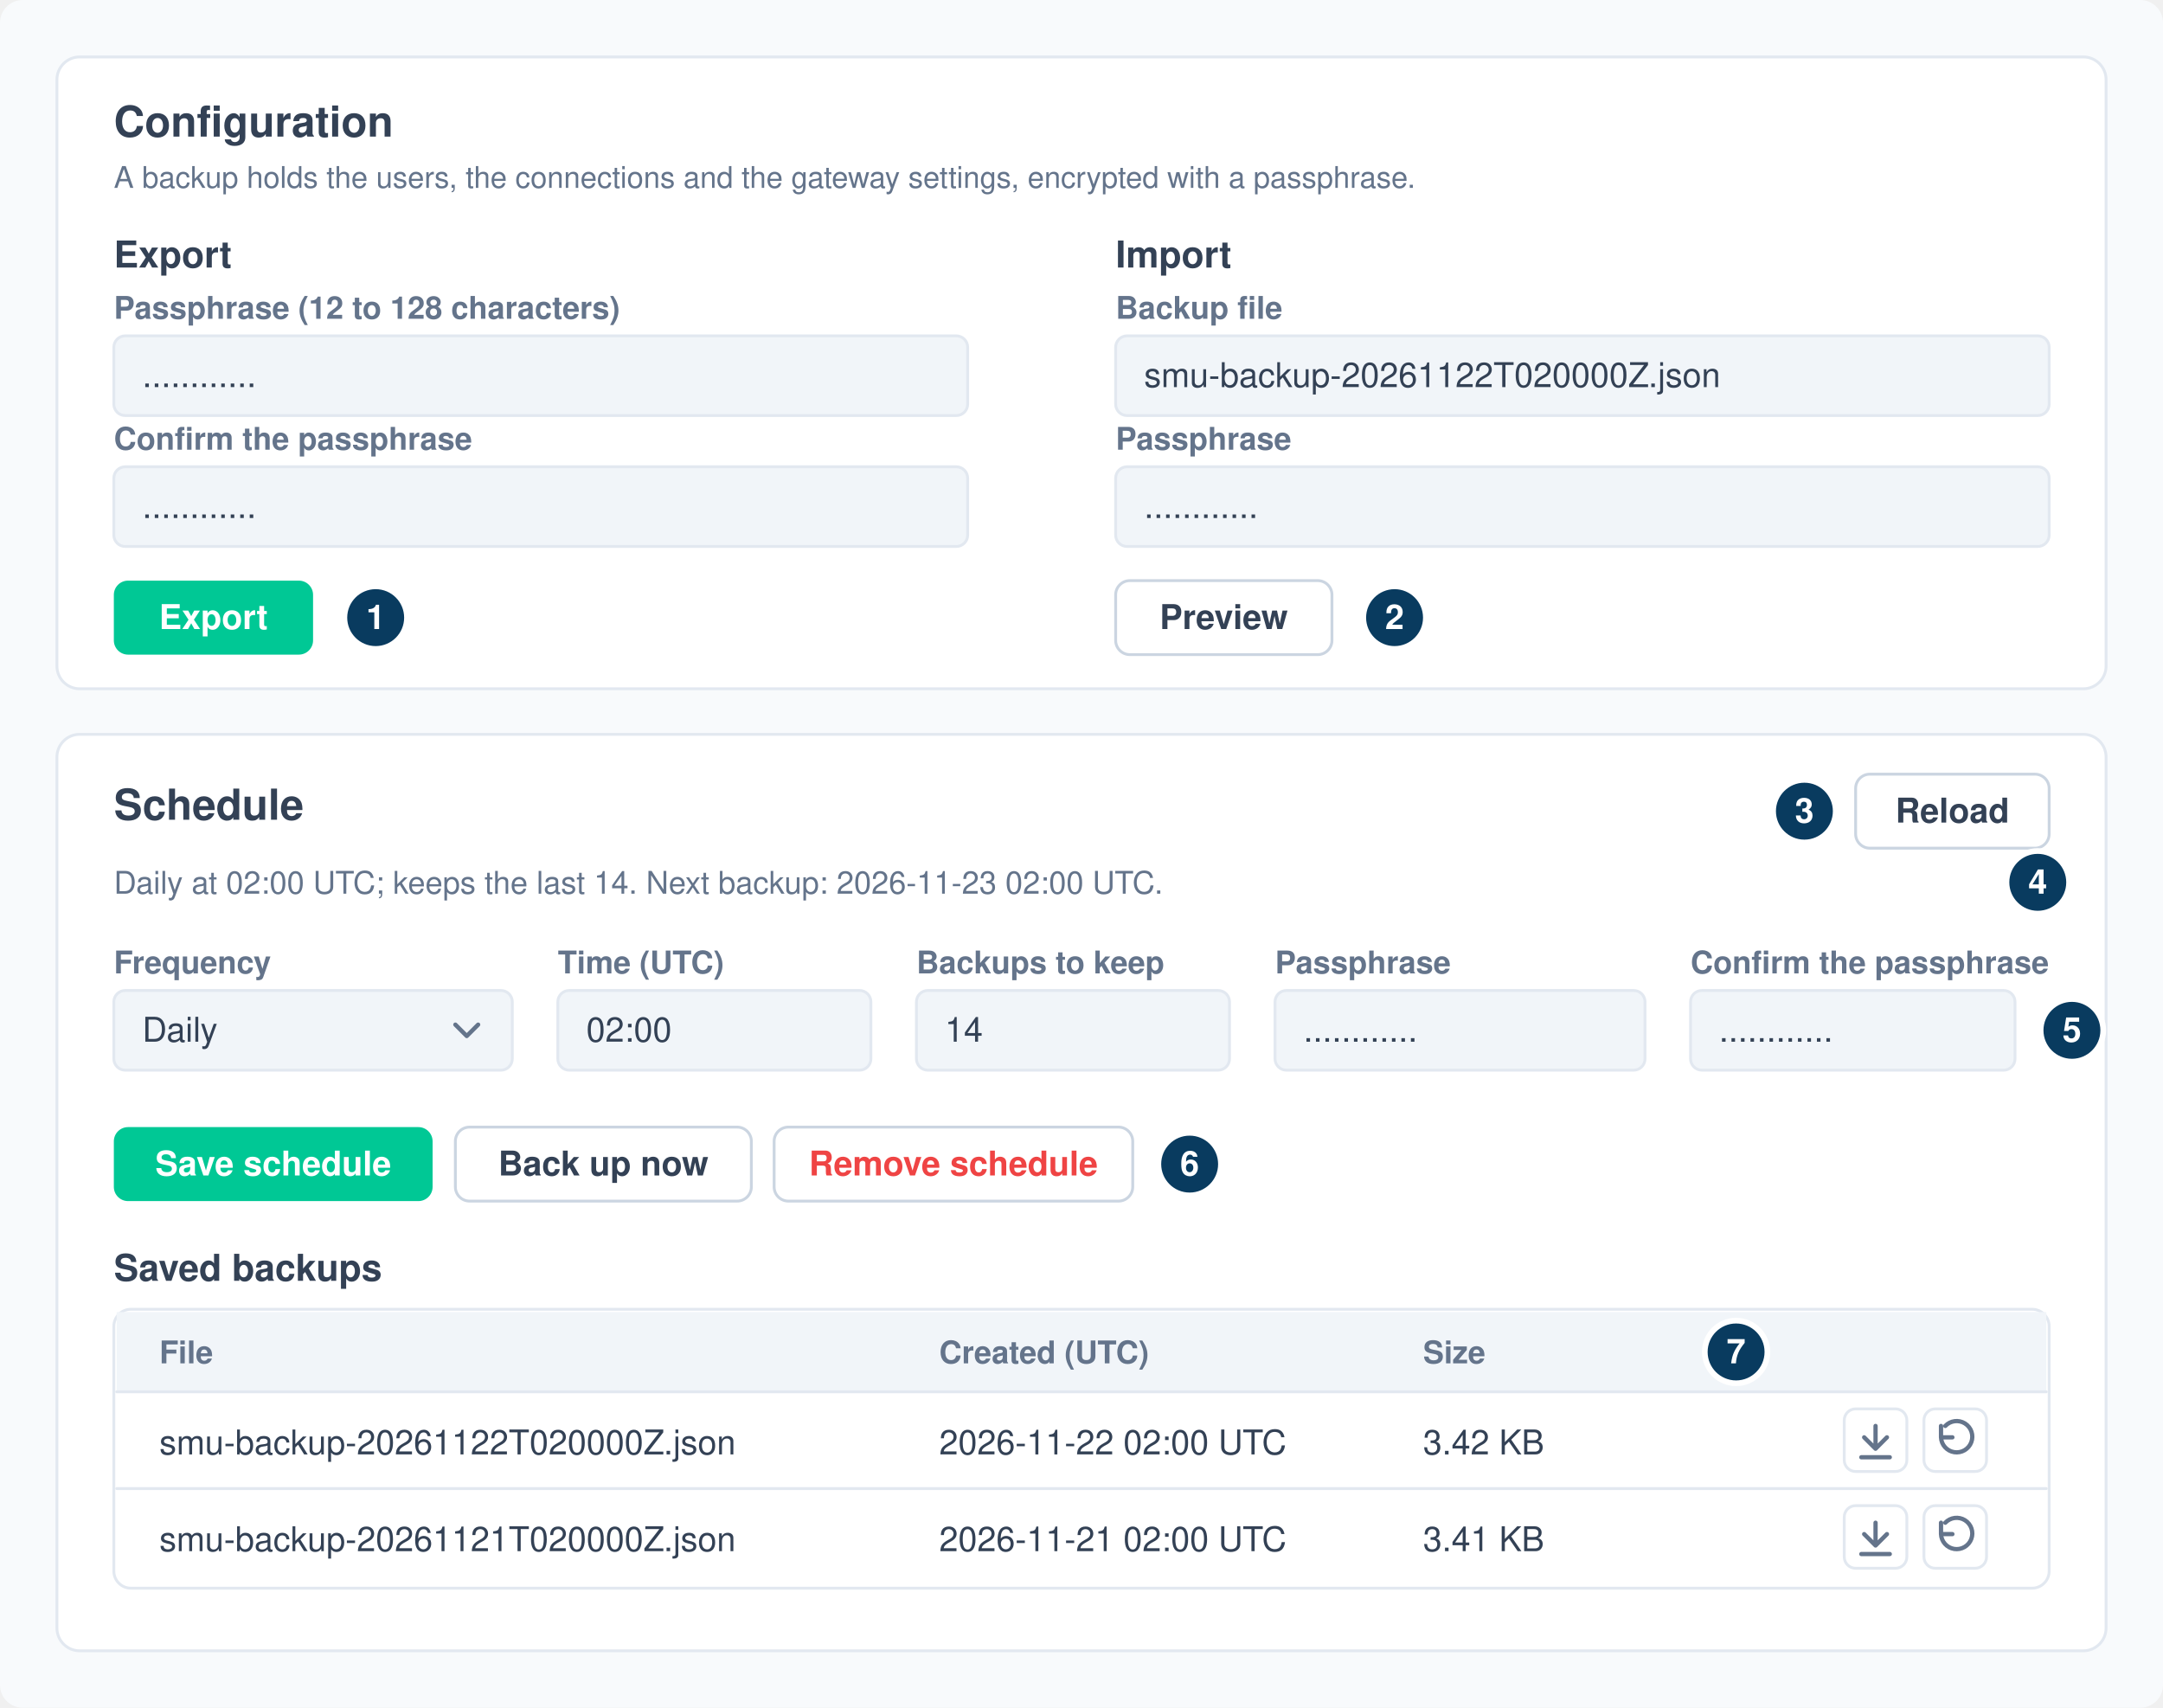
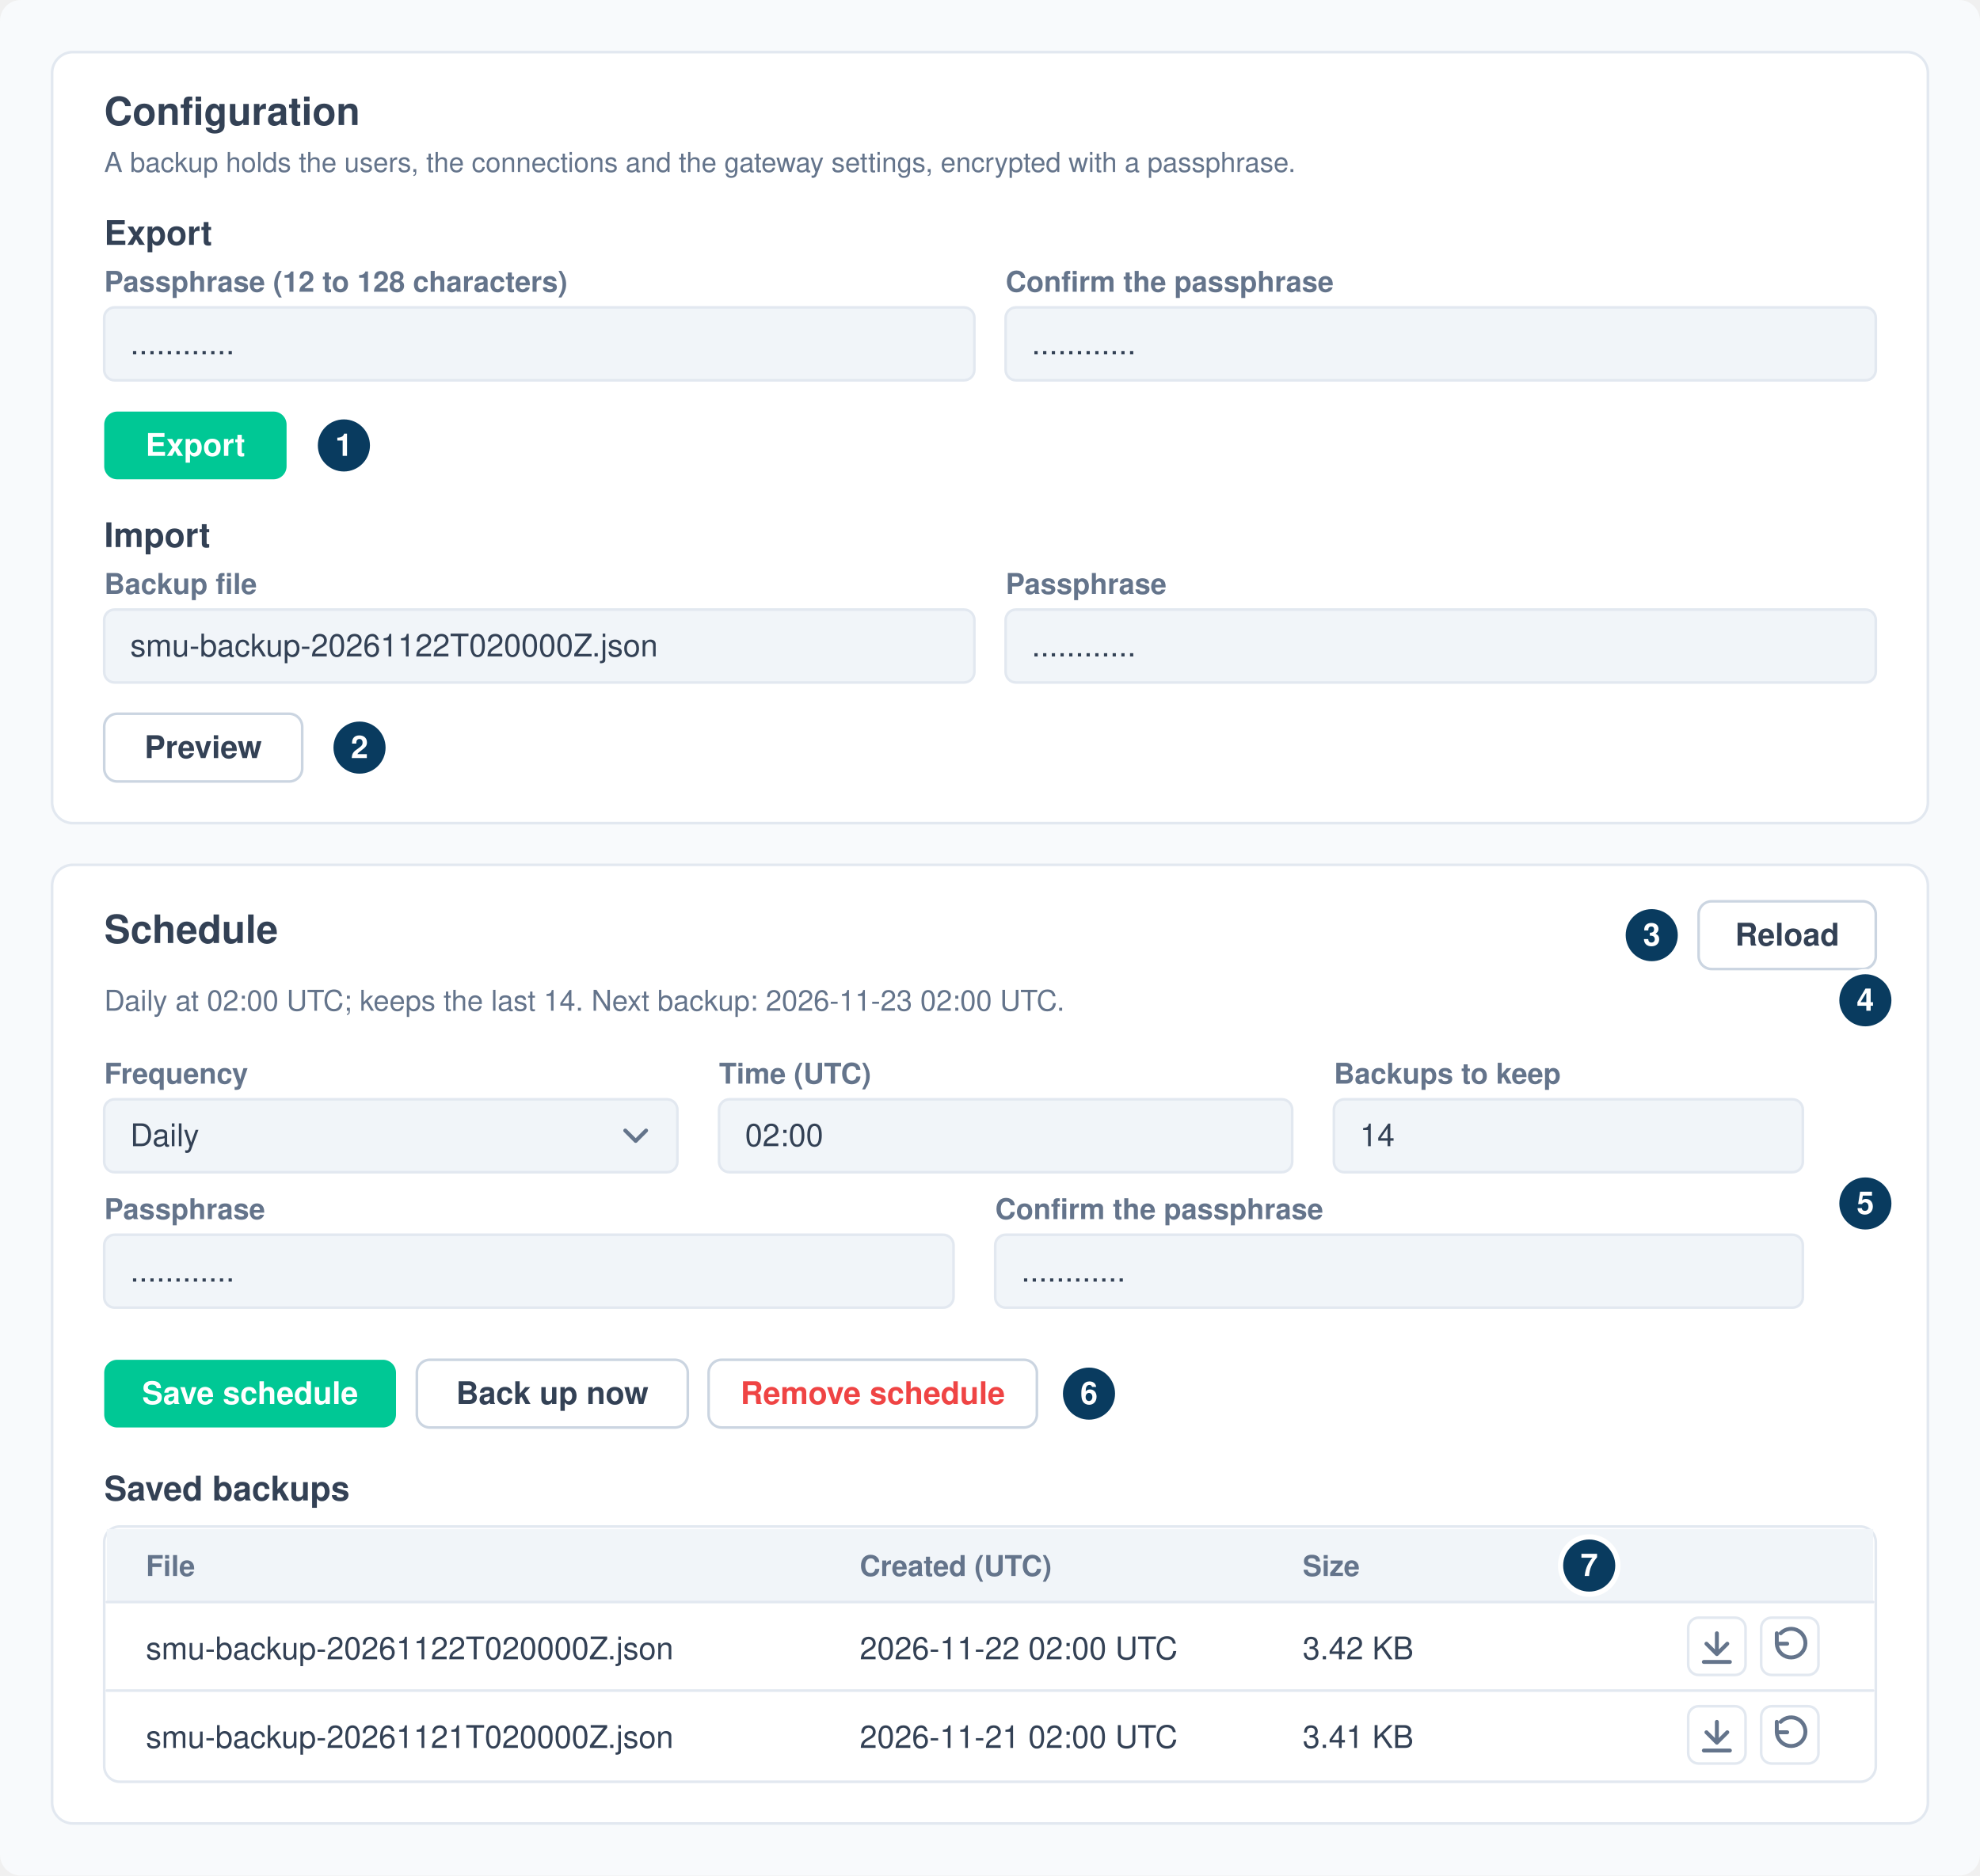
- <svg xmlns="http://www.w3.org/2000/svg" viewBox="0 0 760 600" width="760" height="600" font-family="Segoe UI, Helvetica, Arial, sans-serif" font-size="12" fill="#334155" stroke-linecap="round" stroke-linejoin="round">
-   <rect x="0" y="0" width="760" height="600" fill="#f8fafc" rx="8" />
-   <rect x="20" y="20" width="720" height="222" fill="#ffffff" rx="8" stroke="#e2e8f0" />
+ <svg xmlns="http://www.w3.org/2000/svg" viewBox="0 0 760 720" width="760" height="720" font-family="Segoe UI, Helvetica, Arial, sans-serif" font-size="12" fill="#334155" stroke-linecap="round" stroke-linejoin="round">
+   <rect x="0" y="0" width="760" height="720" fill="#f8fafc" rx="8" />
+   <rect x="20" y="20" width="720" height="296" fill="#ffffff" rx="8" stroke="#e2e8f0" />
  <text x="40" y="48" font-size="15" font-weight="700">Configuration</text>
  <text x="40" y="66" font-size="10.5" fill="#64748b">A backup holds the users, the connections and the gateway settings, encrypted with a passphrase.</text>
  <text x="40" y="94" font-size="13" font-weight="700">Export</text>
  <text x="40" y="112" font-size="11" fill="#64748b" font-weight="700">Passphrase (12 to 128 characters)</text>
-   <rect x="40" y="118" width="300" height="28" fill="#f1f5f9" rx="4" stroke="#e2e8f0" />
+   <rect x="40" y="118" width="334" height="28" fill="#f1f5f9" rx="4" stroke="#e2e8f0" />
  <text x="50" y="136">............</text>
-   <text x="40" y="158" font-size="11" fill="#64748b" font-weight="700">Confirm the passphrase</text>
-   <rect x="40" y="164" width="300" height="28" fill="#f1f5f9" rx="4" stroke="#e2e8f0" />
-   <text x="50" y="182">............</text>
-   <rect x="40" y="204" width="70" height="26" fill="#00C895" rx="5" />
-   <text x="75" y="221" fill="#ffffff" font-weight="700" text-anchor="middle">Export</text>
-   <circle cx="132" cy="217" r="11" fill="#093B5F" stroke="#ffffff" stroke-width="2" />
-   <text x="132" y="221" font-weight="700" fill="#ffffff" text-anchor="middle">1</text>
-   <text x="392" y="94" font-size="13" font-weight="700">Import</text>
-   <text x="392" y="112" font-size="11" fill="#64748b" font-weight="700">Backup file</text>
-   <rect x="392" y="118" width="328" height="28" fill="#f1f5f9" rx="4" stroke="#e2e8f0" />
-   <text x="402" y="136">smu-backup-20261122T020000Z.json</text>
-   <text x="392" y="158" font-size="11" fill="#64748b" font-weight="700">Passphrase</text>
-   <rect x="392" y="164" width="328" height="28" fill="#f1f5f9" rx="4" stroke="#e2e8f0" />
-   <text x="402" y="182">............</text>
-   <rect x="392" y="204" width="76" height="26" fill="#ffffff" rx="5" stroke="#cbd5e1" />
-   <text x="430" y="221" font-weight="700" text-anchor="middle">Preview</text>
-   <circle cx="490" cy="217" r="11" fill="#093B5F" stroke="#ffffff" stroke-width="2" />
-   <text x="490" y="221" font-weight="700" fill="#ffffff" text-anchor="middle">2</text>
-   <rect x="20" y="258" width="720" height="322" fill="#ffffff" rx="8" stroke="#e2e8f0" />
-   <text x="40" y="288" font-size="15" font-weight="700">Schedule</text>
-   <rect x="652" y="272" width="68" height="26" fill="#ffffff" rx="5" stroke="#cbd5e1" />
-   <text x="686" y="289" font-weight="700" text-anchor="middle">Reload</text>
-   <circle cx="634" cy="285" r="11" fill="#093B5F" stroke="#ffffff" stroke-width="2" />
-   <text x="634" y="289" font-weight="700" fill="#ffffff" text-anchor="middle">3</text>
-   <text x="40" y="314" font-size="11" fill="#64748b">Daily at 02:00 UTC; keeps the last 14. Next backup: 2026-11-23 02:00 UTC.</text>
-   <circle cx="716" cy="310" r="11" fill="#093B5F" stroke="#ffffff" stroke-width="2" />
-   <text x="716" y="314" font-weight="700" fill="#ffffff" text-anchor="middle">4</text>
-   <text x="40" y="342" font-size="11" fill="#64748b" font-weight="700">Frequency</text>
-   <rect x="40" y="348" width="140" height="28" fill="#f1f5f9" rx="4" stroke="#e2e8f0" />
-   <text x="50" y="366">Daily</text>
-   <path d="M160 360 l4 4 l4 -4" fill="none" stroke="#64748b" stroke-width="1.5" />
-   <text x="196" y="342" font-size="11" fill="#64748b" font-weight="700">Time (UTC)</text>
-   <rect x="196" y="348" width="110" height="28" fill="#f1f5f9" rx="4" stroke="#e2e8f0" />
-   <text x="206" y="366">02:00</text>
-   <text x="322" y="342" font-size="11" fill="#64748b" font-weight="700">Backups to keep</text>
-   <rect x="322" y="348" width="110" height="28" fill="#f1f5f9" rx="4" stroke="#e2e8f0" />
-   <text x="332" y="366">14</text>
-   <text x="448" y="342" font-size="11" fill="#64748b" font-weight="700">Passphrase</text>
-   <rect x="448" y="348" width="130" height="28" fill="#f1f5f9" rx="4" stroke="#e2e8f0" />
-   <text x="458" y="366">............</text>
-   <text x="594" y="342" font-size="11" fill="#64748b" font-weight="700">Confirm the passphrase</text>
-   <rect x="594" y="348" width="114" height="28" fill="#f1f5f9" rx="4" stroke="#e2e8f0" />
-   <text x="604" y="366">............</text>
-   <circle cx="728" cy="362" r="11" fill="#093B5F" stroke="#ffffff" stroke-width="2" />
-   <text x="728" y="366" font-weight="700" fill="#ffffff" text-anchor="middle">5</text>
-   <rect x="40" y="396" width="112" height="26" fill="#00C895" rx="5" />
-   <text x="96" y="413" fill="#ffffff" font-weight="700" text-anchor="middle">Save schedule</text>
-   <rect x="160" y="396" width="104" height="26" fill="#ffffff" rx="5" stroke="#cbd5e1" />
-   <text x="212" y="413" font-weight="700" text-anchor="middle">Back up now</text>
-   <rect x="272" y="396" width="126" height="26" fill="#ffffff" rx="5" stroke="#cbd5e1" />
-   <text x="335" y="413" fill="#ef4444" font-weight="700" text-anchor="middle">Remove schedule</text>
-   <circle cx="418" cy="409" r="11" fill="#093B5F" stroke="#ffffff" stroke-width="2" />
-   <text x="418" y="413" font-weight="700" fill="#ffffff" text-anchor="middle">6</text>
-   <text x="40" y="450" font-size="13" font-weight="700">Saved backups</text>
-   <rect x="40" y="460" width="680" height="98" fill="#ffffff" rx="6" stroke="#e2e8f0" />
-   <rect x="41" y="461" width="678" height="28" fill="#f1f5f9" />
-   <text x="56" y="479" font-size="11" fill="#64748b" font-weight="700">File</text>
-   <text x="330" y="479" font-size="11" fill="#64748b" font-weight="700">Created (UTC)</text>
-   <text x="500" y="479" font-size="11" fill="#64748b" font-weight="700">Size</text>
-   <line x1="41" y1="489" x2="719" y2="489" stroke="#e2e8f0" />
-   <text x="56" y="511">smu-backup-20261122T020000Z.json</text>
-   <text x="330" y="511">2026-11-22 02:00 UTC</text>
-   <text x="500" y="511">3.42 KB</text>
-   <rect x="648" y="495" width="22" height="22" fill="#ffffff" rx="4" stroke="#e2e8f0" />
-   <path d="M659 501 v8 M655 505 l4 4 l4 -4 M654 512 h10" fill="none" stroke="#64748b" stroke-width="1.5" />
-   <rect x="676" y="495" width="22" height="22" fill="#ffffff" rx="4" stroke="#e2e8f0" />
-   <path d="M682 501 v4 h4 M682 505 a5.5 5.5 0 1 0 1.5 -4" fill="none" stroke="#64748b" stroke-width="1.5" />
-   <line x1="41" y1="523" x2="719" y2="523" stroke="#e2e8f0" />
-   <text x="56" y="545">smu-backup-20261121T020000Z.json</text>
-   <text x="330" y="545">2026-11-21 02:00 UTC</text>
-   <text x="500" y="545">3.41 KB</text>
-   <rect x="648" y="529" width="22" height="22" fill="#ffffff" rx="4" stroke="#e2e8f0" />
-   <path d="M659 535 v8 M655 539 l4 4 l4 -4 M654 546 h10" fill="none" stroke="#64748b" stroke-width="1.5" />
-   <rect x="676" y="529" width="22" height="22" fill="#ffffff" rx="4" stroke="#e2e8f0" />
-   <path d="M682 535 v4 h4 M682 539 a5.5 5.5 0 1 0 1.5 -4" fill="none" stroke="#64748b" stroke-width="1.5" />
-   <circle cx="610" cy="475" r="11" fill="#093B5F" stroke="#ffffff" stroke-width="2" />
-   <text x="610" y="479" font-weight="700" fill="#ffffff" text-anchor="middle">7</text>
+   <text x="386" y="112" font-size="11" fill="#64748b" font-weight="700">Confirm the passphrase</text>
+   <rect x="386" y="118" width="334" height="28" fill="#f1f5f9" rx="4" stroke="#e2e8f0" />
+   <text x="396" y="136">............</text>
+   <rect x="40" y="158" width="70" height="26" fill="#00C895" rx="5" />
+   <text x="75" y="175" fill="#ffffff" font-weight="700" text-anchor="middle">Export</text>
+   <circle cx="132" cy="171" r="11" fill="#093B5F" stroke="#ffffff" stroke-width="2" />
+   <text x="132" y="175" font-weight="700" fill="#ffffff" text-anchor="middle">1</text>
+   <text x="40" y="210" font-size="13" font-weight="700">Import</text>
+   <text x="40" y="228" font-size="11" fill="#64748b" font-weight="700">Backup file</text>
+   <rect x="40" y="234" width="334" height="28" fill="#f1f5f9" rx="4" stroke="#e2e8f0" />
+   <text x="50" y="252">smu-backup-20261122T020000Z.json</text>
+   <text x="386" y="228" font-size="11" fill="#64748b" font-weight="700">Passphrase</text>
+   <rect x="386" y="234" width="334" height="28" fill="#f1f5f9" rx="4" stroke="#e2e8f0" />
+   <text x="396" y="252">............</text>
+   <rect x="40" y="274" width="76" height="26" fill="#ffffff" rx="5" stroke="#cbd5e1" />
+   <text x="78" y="291" font-weight="700" text-anchor="middle">Preview</text>
+   <circle cx="138" cy="287" r="11" fill="#093B5F" stroke="#ffffff" stroke-width="2" />
+   <text x="138" y="291" font-weight="700" fill="#ffffff" text-anchor="middle">2</text>
+   <rect x="20" y="332" width="720" height="368" fill="#ffffff" rx="8" stroke="#e2e8f0" />
+   <text x="40" y="362" font-size="15" font-weight="700">Schedule</text>
+   <rect x="652" y="346" width="68" height="26" fill="#ffffff" rx="5" stroke="#cbd5e1" />
+   <text x="686" y="363" font-weight="700" text-anchor="middle">Reload</text>
+   <circle cx="634" cy="359" r="11" fill="#093B5F" stroke="#ffffff" stroke-width="2" />
+   <text x="634" y="363" font-weight="700" fill="#ffffff" text-anchor="middle">3</text>
+   <text x="40" y="388" font-size="11" fill="#64748b">Daily at 02:00 UTC; keeps the last 14. Next backup: 2026-11-23 02:00 UTC.</text>
+   <circle cx="716" cy="384" r="11" fill="#093B5F" stroke="#ffffff" stroke-width="2" />
+   <text x="716" y="388" font-weight="700" fill="#ffffff" text-anchor="middle">4</text>
+   <text x="40" y="416" font-size="11" fill="#64748b" font-weight="700">Frequency</text>
+   <rect x="40" y="422" width="220" height="28" fill="#f1f5f9" rx="4" stroke="#e2e8f0" />
+   <text x="50" y="440">Daily</text>
+   <path d="M240 434 l4 4 l4 -4" fill="none" stroke="#64748b" stroke-width="1.5" />
+   <text x="276" y="416" font-size="11" fill="#64748b" font-weight="700">Time (UTC)</text>
+   <rect x="276" y="422" width="220" height="28" fill="#f1f5f9" rx="4" stroke="#e2e8f0" />
+   <text x="286" y="440">02:00</text>
+   <text x="512" y="416" font-size="11" fill="#64748b" font-weight="700">Backups to keep</text>
+   <rect x="512" y="422" width="180" height="28" fill="#f1f5f9" rx="4" stroke="#e2e8f0" />
+   <text x="522" y="440">14</text>
+   <text x="40" y="468" font-size="11" fill="#64748b" font-weight="700">Passphrase</text>
+   <rect x="40" y="474" width="326" height="28" fill="#f1f5f9" rx="4" stroke="#e2e8f0" />
+   <text x="50" y="492">............</text>
+   <text x="382" y="468" font-size="11" fill="#64748b" font-weight="700">Confirm the passphrase</text>
+   <rect x="382" y="474" width="310" height="28" fill="#f1f5f9" rx="4" stroke="#e2e8f0" />
+   <text x="392" y="492">............</text>
+   <circle cx="716" cy="462" r="11" fill="#093B5F" stroke="#ffffff" stroke-width="2" />
+   <text x="716" y="466" font-weight="700" fill="#ffffff" text-anchor="middle">5</text>
+   <rect x="40" y="522" width="112" height="26" fill="#00C895" rx="5" />
+   <text x="96" y="539" fill="#ffffff" font-weight="700" text-anchor="middle">Save schedule</text>
+   <rect x="160" y="522" width="104" height="26" fill="#ffffff" rx="5" stroke="#cbd5e1" />
+   <text x="212" y="539" font-weight="700" text-anchor="middle">Back up now</text>
+   <rect x="272" y="522" width="126" height="26" fill="#ffffff" rx="5" stroke="#cbd5e1" />
+   <text x="335" y="539" fill="#ef4444" font-weight="700" text-anchor="middle">Remove schedule</text>
+   <circle cx="418" cy="535" r="11" fill="#093B5F" stroke="#ffffff" stroke-width="2" />
+   <text x="418" y="539" font-weight="700" fill="#ffffff" text-anchor="middle">6</text>
+   <text x="40" y="576" font-size="13" font-weight="700">Saved backups</text>
+   <rect x="40" y="586" width="680" height="98" fill="#ffffff" rx="6" stroke="#e2e8f0" />
+   <rect x="41" y="587" width="678" height="28" fill="#f1f5f9" />
+   <text x="56" y="605" font-size="11" fill="#64748b" font-weight="700">File</text>
+   <text x="330" y="605" font-size="11" fill="#64748b" font-weight="700">Created (UTC)</text>
+   <text x="500" y="605" font-size="11" fill="#64748b" font-weight="700">Size</text>
+   <line x1="41" y1="615" x2="719" y2="615" stroke="#e2e8f0" />
+   <text x="56" y="637">smu-backup-20261122T020000Z.json</text>
+   <text x="330" y="637">2026-11-22 02:00 UTC</text>
+   <text x="500" y="637">3.42 KB</text>
+   <rect x="648" y="621" width="22" height="22" fill="#ffffff" rx="4" stroke="#e2e8f0" />
+   <path d="M659 627 v8 M655 631 l4 4 l4 -4 M654 638 h10" fill="none" stroke="#64748b" stroke-width="1.5" />
+   <rect x="676" y="621" width="22" height="22" fill="#ffffff" rx="4" stroke="#e2e8f0" />
+   <path d="M682 627 v4 h4 M682 631 a5.5 5.5 0 1 0 1.5 -4" fill="none" stroke="#64748b" stroke-width="1.5" />
+   <line x1="41" y1="649" x2="719" y2="649" stroke="#e2e8f0" />
+   <text x="56" y="671">smu-backup-20261121T020000Z.json</text>
+   <text x="330" y="671">2026-11-21 02:00 UTC</text>
+   <text x="500" y="671">3.41 KB</text>
+   <rect x="648" y="655" width="22" height="22" fill="#ffffff" rx="4" stroke="#e2e8f0" />
+   <path d="M659 661 v8 M655 665 l4 4 l4 -4 M654 672 h10" fill="none" stroke="#64748b" stroke-width="1.5" />
+   <rect x="676" y="655" width="22" height="22" fill="#ffffff" rx="4" stroke="#e2e8f0" />
+   <path d="M682 661 v4 h4 M682 665 a5.5 5.5 0 1 0 1.5 -4" fill="none" stroke="#64748b" stroke-width="1.5" />
+   <circle cx="610" cy="601" r="11" fill="#093B5F" stroke="#ffffff" stroke-width="2" />
+   <text x="610" y="605" font-weight="700" fill="#ffffff" text-anchor="middle">7</text>
</svg>
